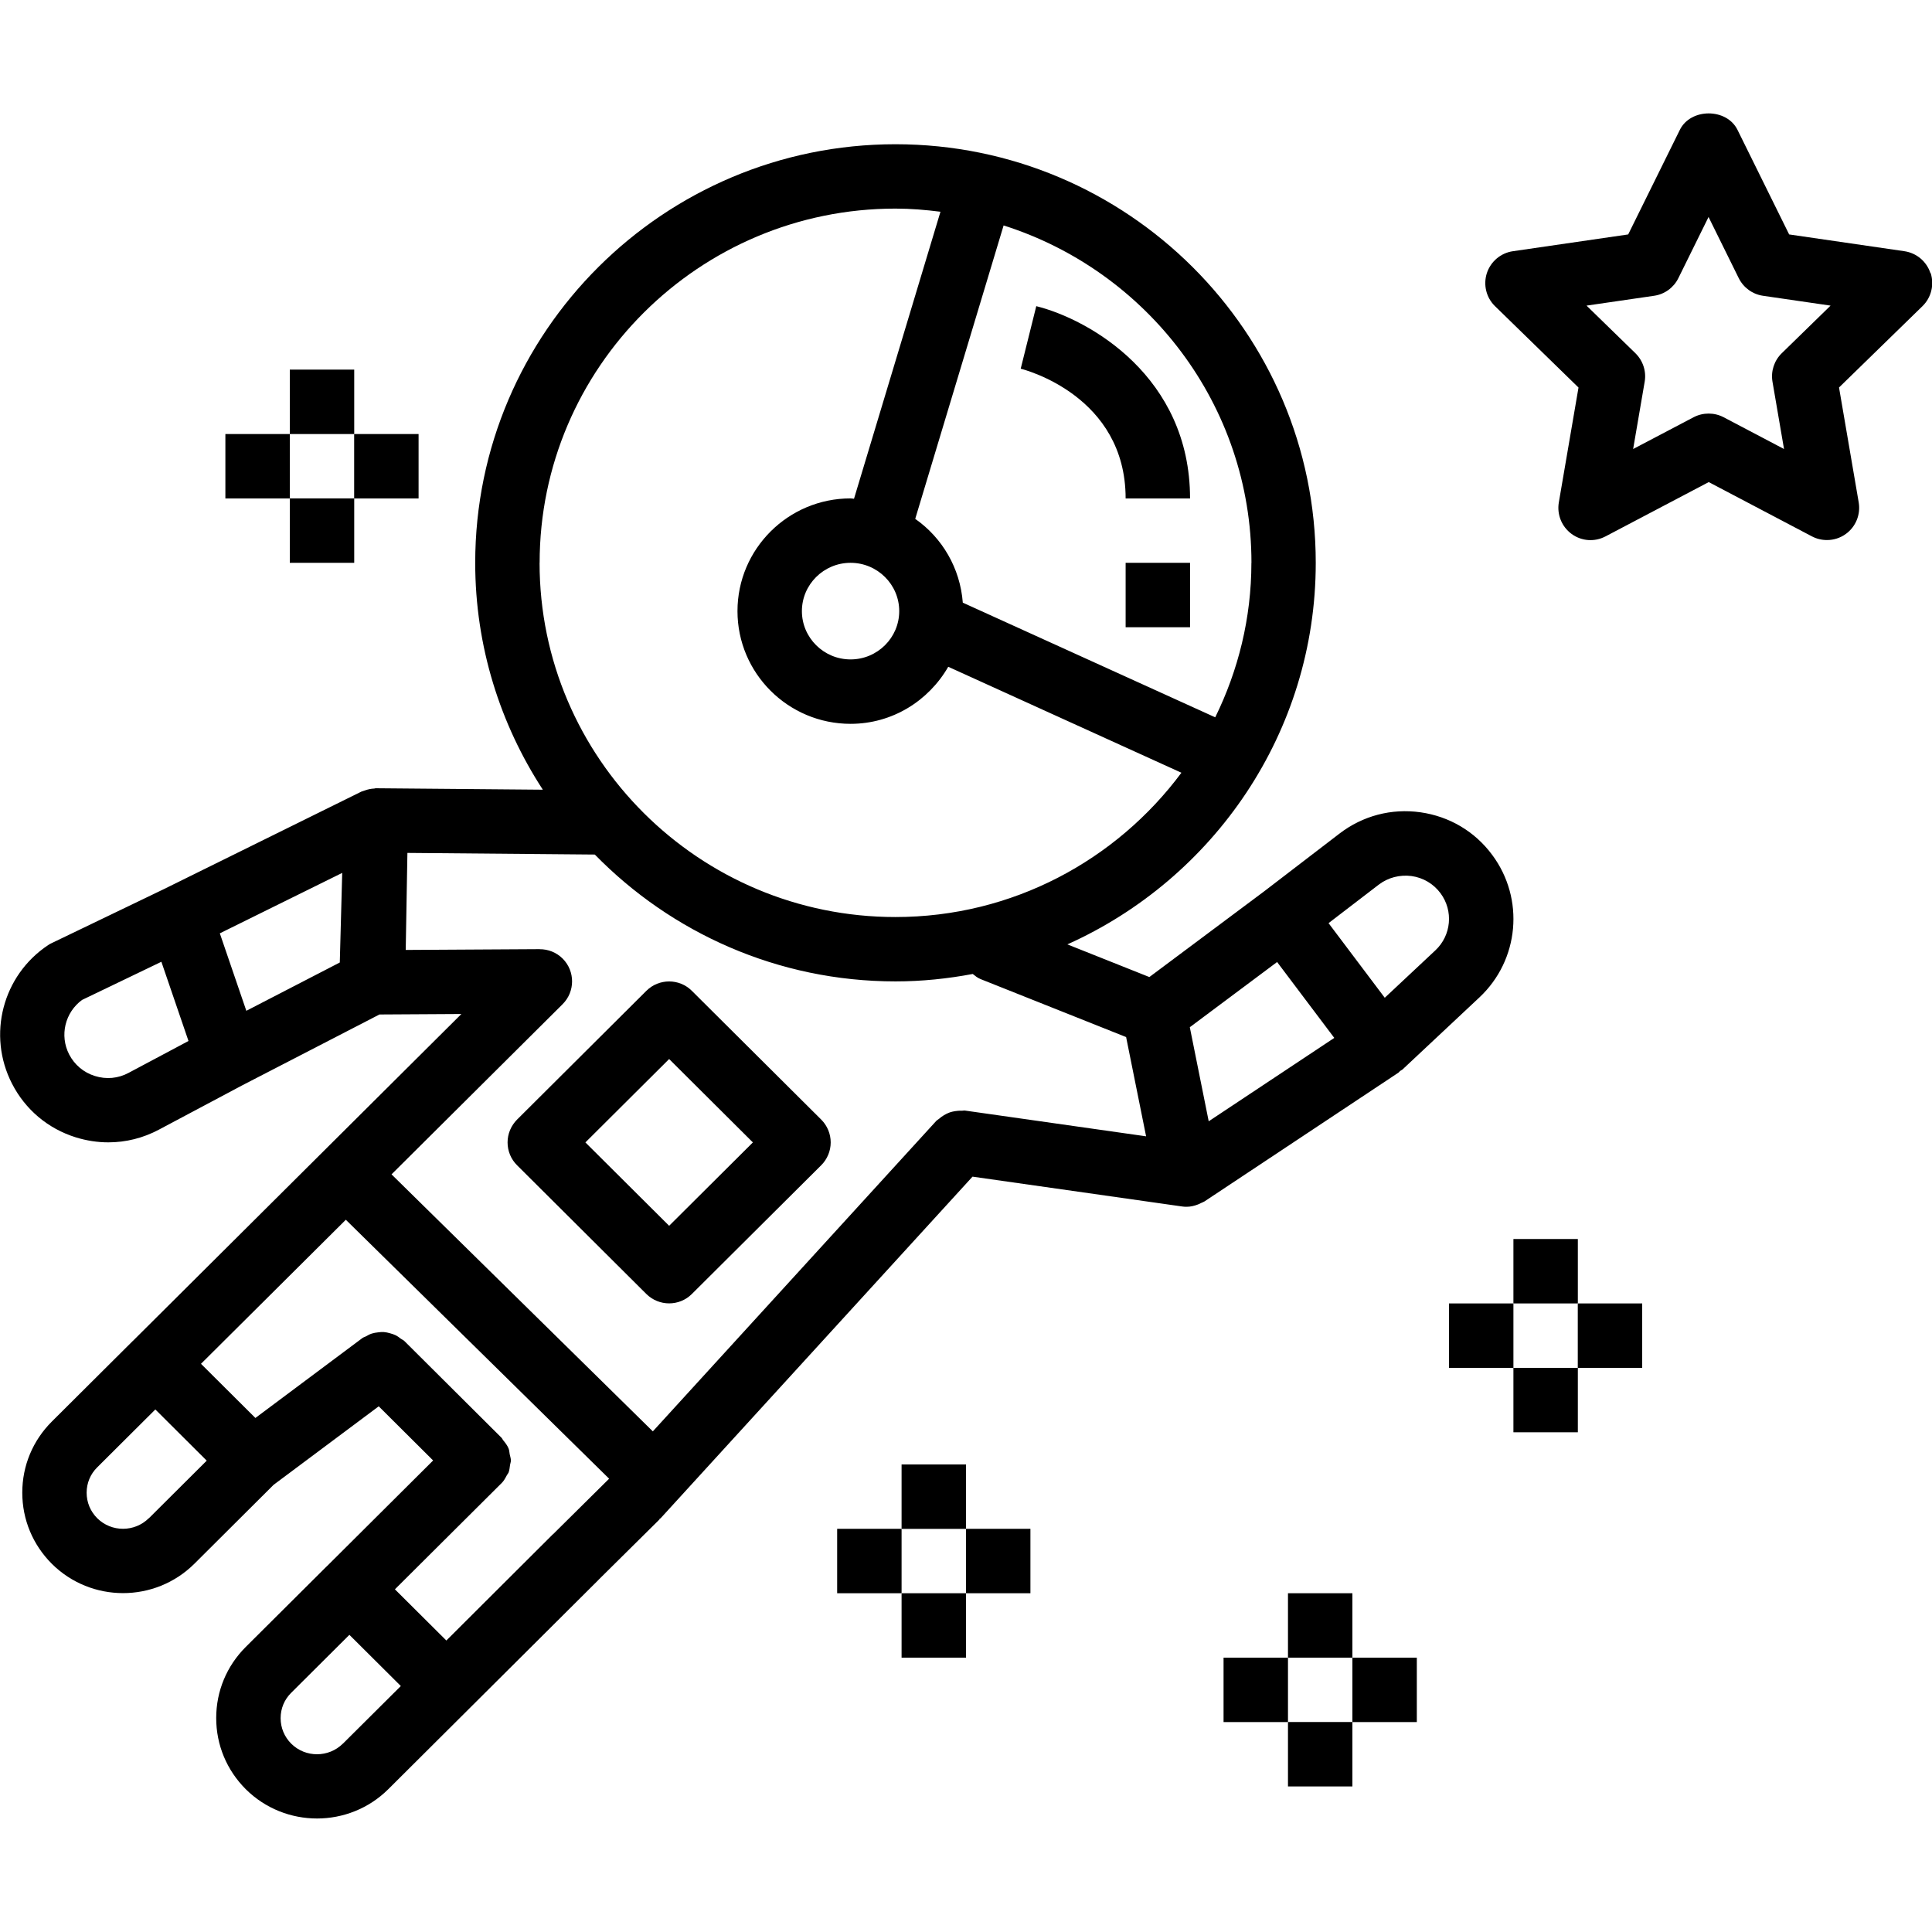
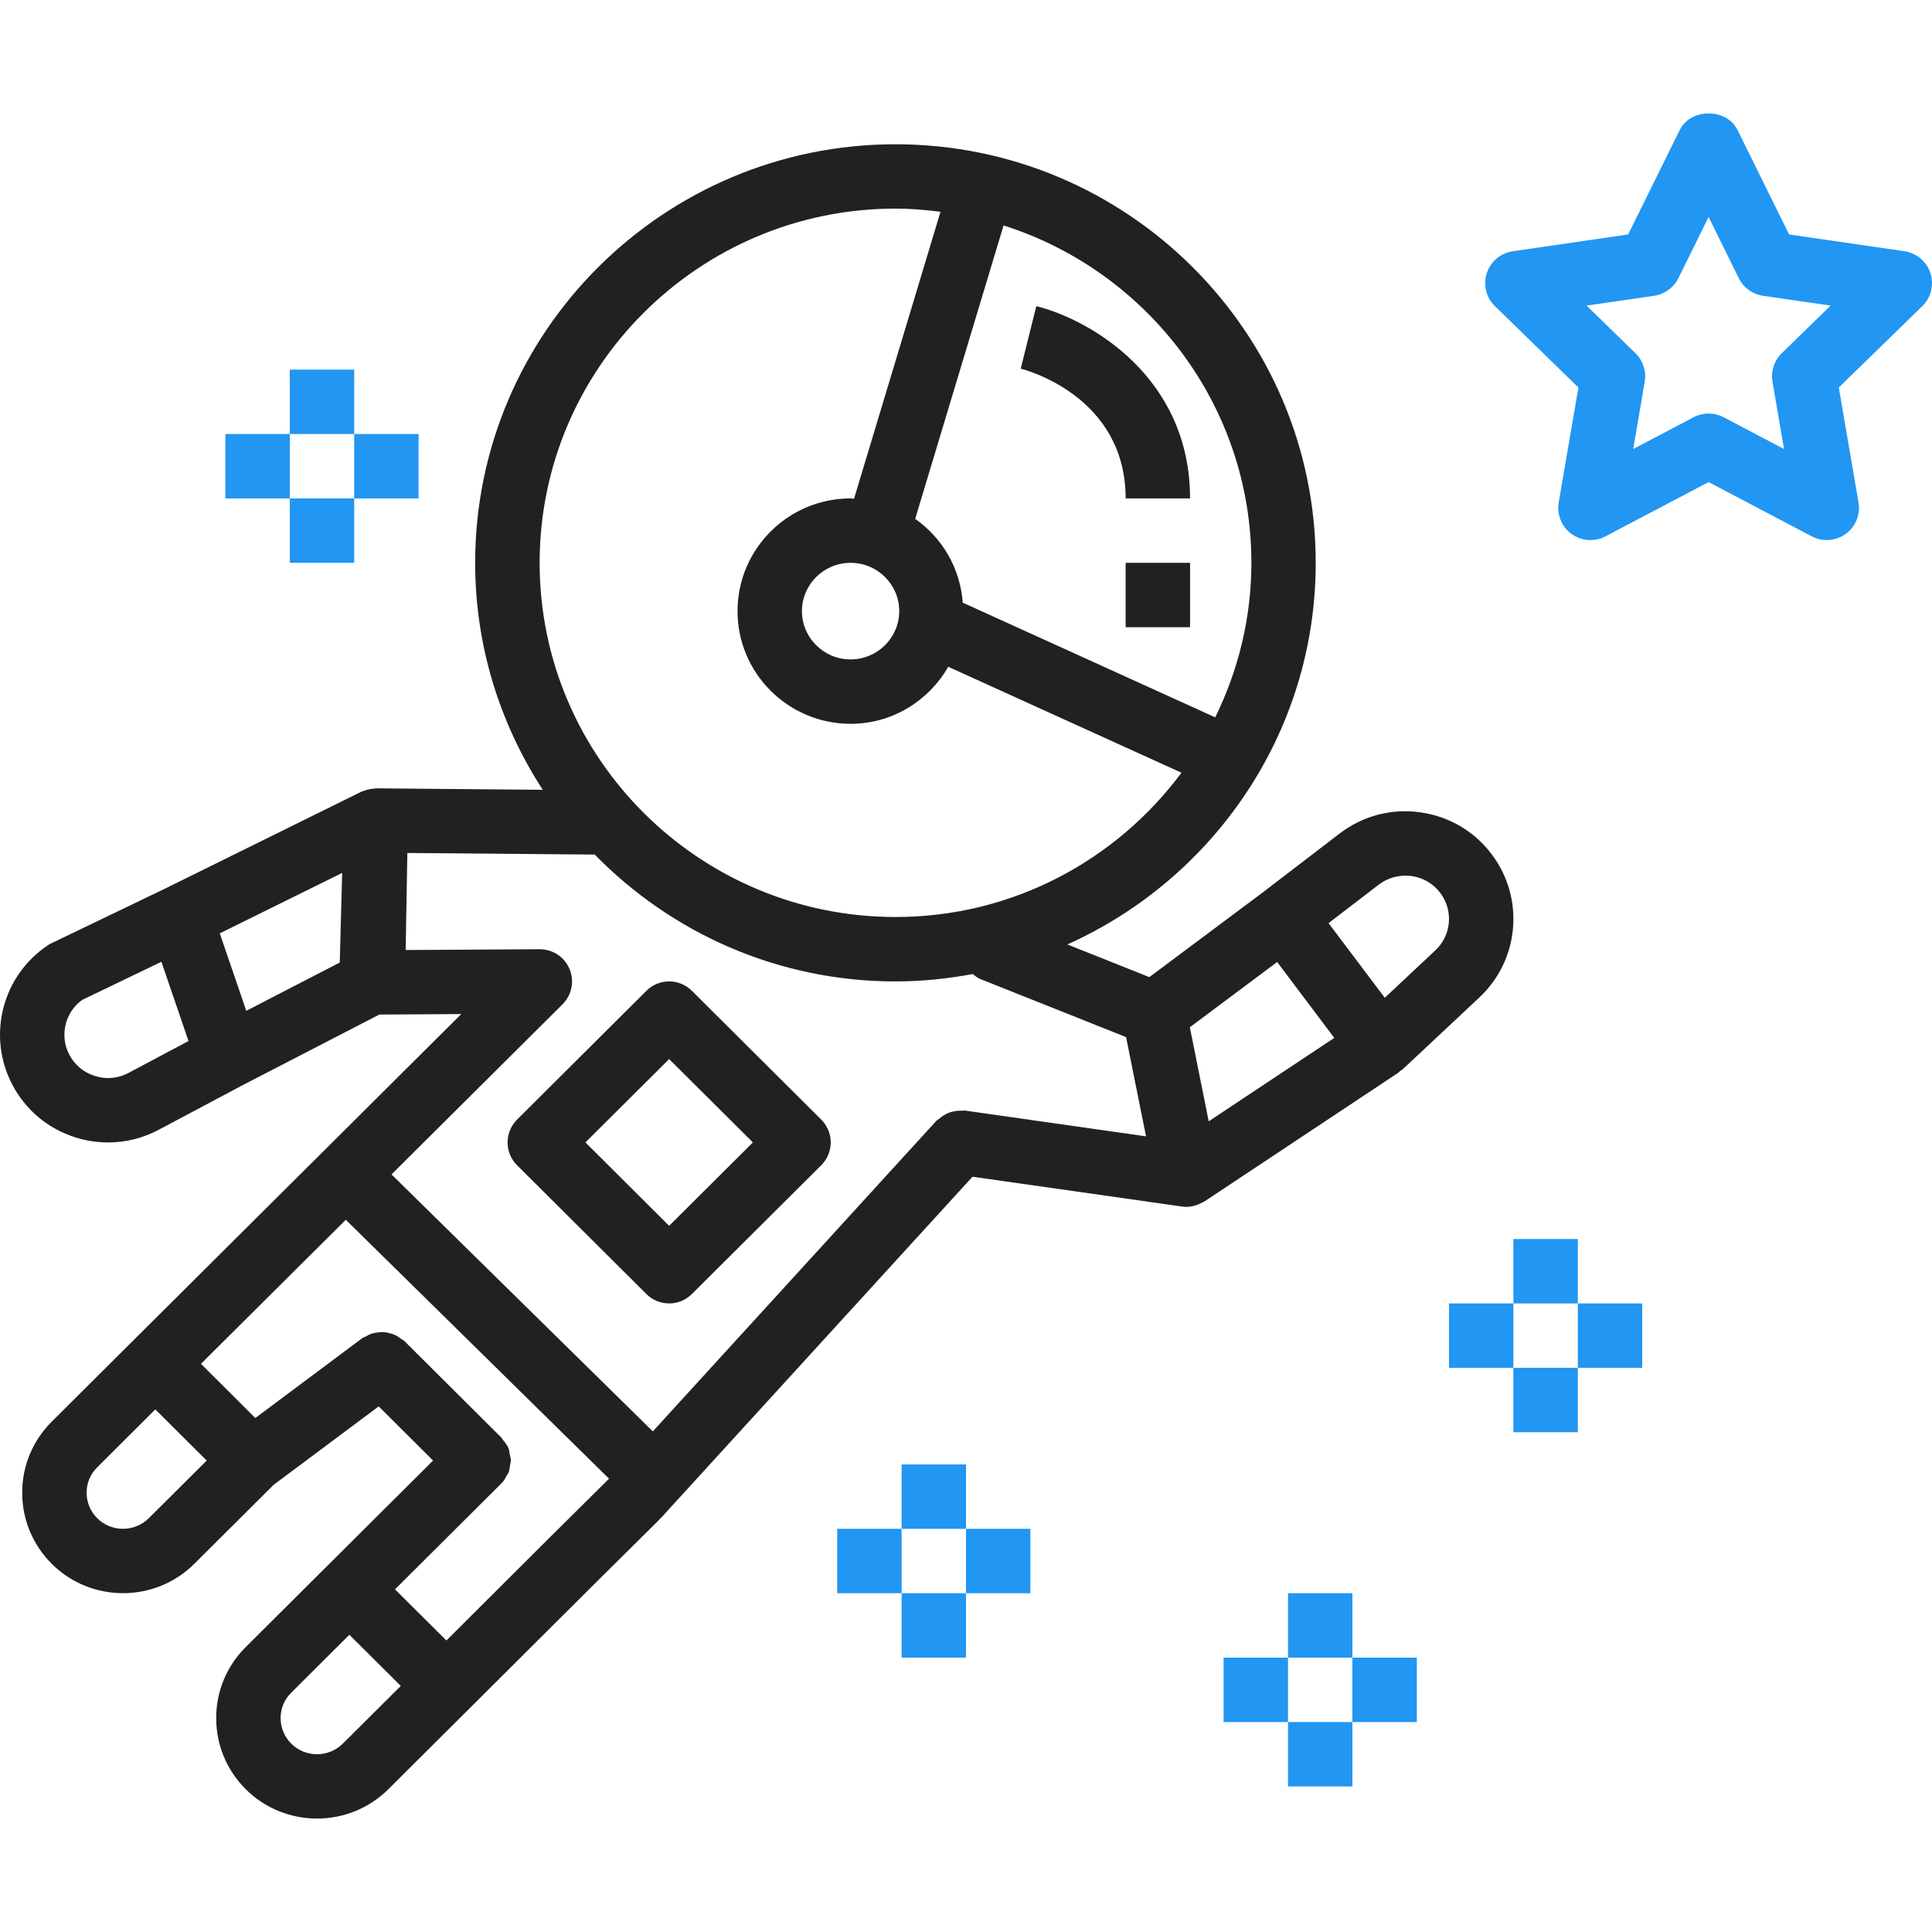
- <svg xmlns="http://www.w3.org/2000/svg" version="1.1" width="32" height="32" viewBox="0 0 32 32">
-   <path d="M31.974 4.524c-0.063-0.193-0.229-0.333-0.43-0.363l-1.91-0.278-0.855-1.731c-0.179-0.365-0.777-0.365-0.956 0l-0.855 1.731-1.91 0.278c-0.201 0.029-0.367 0.17-0.431 0.363-0.062 0.193-0.011 0.405 0.135 0.547l1.383 1.348-0.326 1.903c-0.034 0.2 0.048 0.402 0.212 0.522 0.166 0.121 0.382 0.135 0.562 0.040l1.709-0.899 1.709 0.899c0.078 0.041 0.164 0.061 0.249 0.061 0.11 0 0.221-0.034 0.314-0.102 0.164-0.119 0.246-0.322 0.212-0.522l-0.326-1.903 1.383-1.348c0.145-0.142 0.197-0.354 0.135-0.547zM29.511 5.851c-0.125 0.122-0.183 0.299-0.153 0.472l0.191 1.114-1-0.526c-0.078-0.041-0.163-0.061-0.249-0.061s-0.17 0.020-0.249 0.061l-1.001 0.526 0.191-1.114c0.030-0.173-0.028-0.349-0.153-0.472l-0.81-0.789 1.119-0.163c0.174-0.025 0.324-0.134 0.402-0.292l0.5-1.013 0.5 1.013c0.078 0.157 0.228 0.267 0.402 0.292l1.119 0.163-0.809 0.789z" />
-   <path d="M26.134 20.522h-1.067v1.067h1.067v-1.067z" />
-   <path d="M26.134 22.656h-1.067v1.067h1.067v-1.067z" />
-   <path d="M27.2 21.589h-1.067v1.067h1.067v-1.067z" />
-   <path d="M25.067 21.589h-1.067v1.067h1.067v-1.067z" />
-   <path d="M22.4 26.389h-1.067v1.067h1.067v-1.067z" />
-   <path d="M22.4 28.522h-1.067v1.067h1.067v-1.067z" />
-   <path d="M23.467 27.456h-1.067v1.067h1.067v-1.067z" />
-   <path d="M21.333 27.456h-1.067v1.067h1.067v-1.067z" />
-   <path d="M16 24.256h-1.067v1.067h1.067v-1.067z" />
-   <path d="M16 26.389h-1.067v1.067h1.067v-1.067z" />
-   <path d="M17.067 25.322h-1.067v1.067h1.067v-1.067z" />
-   <path d="M14.933 25.322h-1.067v1.067h1.067v-1.067z" />
-   <path d="M5.867 6.122h-1.067v1.067h1.067v-1.067z" />
-   <path d="M5.867 8.255h-1.067v1.067h1.067v-1.067z" />
-   <path d="M6.933 7.189h-1.067v1.067h1.067v-1.067z" />
-   <path d="M4.8 7.189h-1.067v1.067h1.067v-1.067z" />
-   <path d="M24.715 14.159c-0.287-0.388-0.709-0.637-1.188-0.705-0.481-0.068-0.956 0.058-1.34 0.352l-1.252 0.96-1.898 1.417-1.358-0.541c2.421-1.086 4.114-3.508 4.114-6.32 0-3.823-3.123-6.933-6.961-6.933s-6.961 3.11-6.961 6.933c0 1.386 0.414 2.674 1.12 3.758l-2.764-0.024c-0.002 0-0.003 0-0.005 0-0.009 0-0.015 0.004-0.023 0.005-0.053 0.002-0.105 0.013-0.155 0.031-0.013 0.005-0.026 0.008-0.038 0.013-0.006 0.003-0.013 0.003-0.019 0.006l-3.233 1.596c-0.001 0-0.001 0-0.001 0.001l-1.893 0.911c-0.021 0.009-0.042 0.021-0.063 0.035-0.755 0.502-1.012 1.489-0.598 2.295 0.22 0.429 0.595 0.745 1.056 0.889 0.178 0.055 0.359 0.083 0.539 0.083 0.29 0 0.577-0.071 0.839-0.211l1.388-0.738 2.264-1.169 1.357-0.008-5.442 5.416c-0.001 0.001-0.001 0.001-0.002 0.001l-1.339 1.333c-0.316 0.315-0.49 0.732-0.49 1.178s0.174 0.863 0.49 1.179c0.325 0.323 0.752 0.485 1.179 0.485s0.854-0.162 1.18-0.485l1.314-1.309 1.741-1.3 0.901 0.897-1.762 1.754c-0 0.001-0.001 0.001-0.002 0.001l-1.339 1.333c-0.316 0.315-0.49 0.732-0.49 1.178s0.174 0.863 0.49 1.179c0.325 0.323 0.753 0.485 1.18 0.485s0.855-0.162 1.18-0.485l3.482-3.467c0.001-0.001 0.001-0.001 0.001-0.002l1.010-1-0.004-0.004c0.006-0.006 0.015-0.009 0.022-0.015l5.166-5.658 3.471 0.494c0.025 0.004 0.050 0.005 0.075 0.005 0.065 0 0.127-0.015 0.187-0.038 0.018-0.006 0.033-0.015 0.050-0.023 0.019-0.010 0.039-0.015 0.058-0.027l3.213-2.133c0.012-0.008 0.018-0.021 0.029-0.029 0.013-0.010 0.029-0.014 0.041-0.026l1.271-1.191c0.662-0.62 0.753-1.635 0.212-2.362zM2.13 17.77c-0.173 0.093-0.37 0.111-0.558 0.052-0.187-0.058-0.338-0.186-0.427-0.358-0.161-0.314-0.068-0.695 0.214-0.902l1.314-0.632 0.449 1.312-0.992 0.528zM5.628 15.942l-1.548 0.8-0.439-1.283 2.027-1.001-0.040 1.484zM20.727 9.322c0 0.918-0.219 1.785-0.599 2.559l-4.181-1.899c-0.044-0.573-0.341-1.075-0.788-1.388l1.464-4.86c2.378 0.756 4.105 2.974 4.105 5.588zM8.938 9.322c0-3.235 2.644-5.867 5.894-5.867 0.253 0 0.5 0.021 0.745 0.052l-1.432 4.754c-0.019-0.001-0.037-0.006-0.057-0.006-1.033 0-1.873 0.837-1.873 1.867s0.84 1.867 1.873 1.867c0.694 0 1.294-0.383 1.618-0.945l3.862 1.755c-1.075 1.446-2.795 2.39-4.737 2.39-3.25 0-5.894-2.632-5.894-5.867zM14.894 10.122c0 0.441-0.362 0.8-0.806 0.8s-0.806-0.359-0.806-0.8c0-0.441 0.362-0.8 0.806-0.8s0.806 0.359 0.806 0.8zM2.465 25.146c-0.236 0.234-0.619 0.234-0.854 0.001-0.114-0.114-0.176-0.263-0.176-0.423s0.062-0.309 0.176-0.421l0.962-0.958 0.851 0.848-0.959 0.955zM5.679 28.88c-0.236 0.234-0.619 0.235-0.855 0.001-0.114-0.114-0.176-0.263-0.176-0.423s0.062-0.309 0.176-0.421l0.963-0.959 0.852 0.848-0.96 0.955zM9.16 25.411c-0.001 0-0.001 0-0.002 0.001l-1.765 1.76-0.852-0.848 1.763-1.755c0 0 0 0 0-0s0.001-0.001 0.002-0.001c0.040-0.040 0.065-0.088 0.090-0.135 0.007-0.014 0.020-0.026 0.026-0.040 0.017-0.041 0.019-0.085 0.026-0.129 0.003-0.025 0.014-0.047 0.014-0.073 0-0.036-0.013-0.070-0.020-0.106-0.006-0.032-0.006-0.065-0.019-0.095-0.020-0.050-0.055-0.094-0.091-0.138-0.010-0.012-0.014-0.027-0.025-0.038 0 0 0 0-0.001 0s-0.001-0.002-0.001-0.002l-1.607-1.6c-0.017-0.017-0.039-0.024-0.058-0.038-0.028-0.022-0.055-0.042-0.087-0.058-0.030-0.015-0.061-0.024-0.093-0.033-0.034-0.010-0.067-0.017-0.103-0.020-0.033-0.002-0.063 0.001-0.095 0.005-0.036 0.004-0.069 0.009-0.104 0.020-0.034 0.011-0.063 0.027-0.094 0.045-0.020 0.011-0.042 0.015-0.061 0.029l-1.773 1.324-0.901-0.897 2.399-2.386 4.361 4.289-0.928 0.919zM15.979 18.394c-0.015-0.002-0.030 0.004-0.045 0.003-0.039-0.002-0.076 0.001-0.115 0.007-0.030 0.005-0.059 0.011-0.088 0.021-0.034 0.012-0.065 0.028-0.097 0.047-0.030 0.018-0.057 0.037-0.083 0.061-0.013 0.011-0.028 0.017-0.040 0.029l-4.698 5.146-4.328-4.257 2.833-2.818c0.209-0.208 0.21-0.546 0.002-0.755-0.105-0.105-0.243-0.157-0.381-0.156v-0.001l-2.219 0.013 0.028-1.607 3.104 0.027c1.265 1.294 3.029 2.101 4.981 2.101 0.437 0 0.864-0.045 1.279-0.123 0.040 0.032 0.079 0.065 0.13 0.085l2.41 0.96 0.331 1.644-3.003-0.427zM20.020 18.572l-0.313-1.558 1.446-1.080 0.947 1.257-2.080 1.381zM23.774 15.741l-0.838 0.785-0.931-1.236 0.831-0.637c0.155-0.119 0.351-0.168 0.543-0.143 0.193 0.027 0.364 0.128 0.48 0.284 0.217 0.292 0.18 0.699-0.085 0.947z" />
-   <path d="M13.602 18.544l-2.143-2.133c-0.207-0.207-0.545-0.207-0.753 0l-2.142 2.133c-0.1 0.101-0.157 0.236-0.157 0.378s0.056 0.278 0.157 0.378l2.142 2.133c0.104 0.103 0.241 0.155 0.377 0.155s0.273-0.052 0.376-0.155l2.143-2.133c0.1-0.1 0.157-0.236 0.157-0.378s-0.057-0.278-0.157-0.378zM11.083 20.303l-1.387-1.381 1.387-1.381 1.387 1.381-1.387 1.381z" />
-   <path d="M17.164 5.071l-0.258 1.036c0.071 0.018 1.738 0.452 1.738 2.149h1.067c-0-2.017-1.666-2.965-2.547-3.185z" />
-   <path d="M19.711 9.322h-1.067v1.067h1.067v-1.067z" />
+ <svg xmlns="http://www.w3.org/2000/svg" width="70" height="70" viewBox="0 0 70 70" fill="none">
+   <path d="M69.943 9.896C69.806 9.475 69.442 9.167 69.002 9.103L64.823 8.495L62.953 4.708C62.561 3.91 61.253 3.91 60.861 4.708L58.991 8.495L54.811 9.103C54.372 9.167 54.008 9.474 53.869 9.897C53.732 10.319 53.845 10.783 54.164 11.092L57.189 14.041L56.475 18.203C56.401 18.641 56.58 19.083 56.938 19.345C57.301 19.608 57.775 19.641 58.168 19.433L61.906 17.467L65.644 19.433C65.815 19.523 66.002 19.567 66.188 19.567C66.429 19.567 66.671 19.492 66.874 19.344C67.233 19.083 67.413 18.641 67.337 18.203L66.623 14.04L69.648 11.092C69.965 10.782 70.08 10.319 69.943 9.896ZM64.556 12.799C64.281 13.066 64.156 13.454 64.221 13.832L64.638 16.269L62.45 15.118C62.279 15.029 62.093 14.984 61.906 14.984C61.719 14.984 61.534 15.029 61.362 15.118L59.174 16.269L59.591 13.832C59.657 13.454 59.531 13.068 59.257 12.799L57.484 11.072L59.932 10.717C60.312 10.662 60.64 10.423 60.811 10.078L61.905 7.862L62.999 10.078C63.17 10.422 63.497 10.662 63.878 10.717L66.326 11.072L64.556 12.799Z" fill="#2196F3" />
+   <path d="M57.167 44.892H54.834V47.226H57.167V44.892Z" fill="#2196F3" />
+   <path d="M57.167 49.559H54.834V51.892H57.167V49.559Z" fill="#2196F3" />
+   <path d="M59.5 47.226H57.167V49.559H59.5V47.226Z" fill="#2196F3" />
+   <path d="M54.834 47.226H52.5V49.559H54.834V47.226Z" fill="#2196F3" />
+   <path d="M49 57.726H46.667V60.059H49V57.726Z" fill="#2196F3" />
+   <path d="M49 62.393H46.667V64.726H49V62.393Z" fill="#2196F3" />
+   <path d="M51.334 60.059H49V62.393H51.334V60.059Z" fill="#2196F3" />
+   <path d="M46.667 60.059H44.333V62.393H46.667V60.059Z" fill="#2196F3" />
+   <path d="M35 53.059H32.667V55.393H35V53.059Z" fill="#2196F3" />
+   <path d="M35 57.726H32.667V60.059H35V57.726Z" fill="#2196F3" />
+   <path d="M37.333 55.392H35V57.726H37.333V55.392Z" fill="#2196F3" />
+   <path d="M32.667 55.392H30.333V57.726H32.667V55.392Z" fill="#2196F3" />
+   <path d="M12.833 13.392H10.5V15.725H12.833V13.392Z" fill="#2196F3" />
+   <path d="M12.833 18.059H10.5V20.392H12.833V18.059Z" fill="#2196F3" />
+   <path d="M15.166 15.725H12.833V18.059H15.166V15.725Z" fill="#2196F3" />
+   <path d="M10.5 15.725H8.166V18.059H10.5V15.725Z" fill="#2196F3" />
+   <path d="M54.063 30.974C53.435 30.126 52.512 29.58 51.464 29.433C50.412 29.283 49.373 29.56 48.533 30.203L45.795 32.301L45.794 32.303L41.643 35.403L38.672 34.219C43.969 31.843 47.671 26.545 47.671 20.394C47.671 12.031 40.84 5.227 32.444 5.227C24.047 5.227 17.216 12.031 17.216 20.394C17.216 23.425 18.123 26.244 19.666 28.616L13.62 28.563C13.617 28.563 13.613 28.563 13.61 28.563C13.591 28.563 13.576 28.573 13.559 28.574C13.443 28.578 13.33 28.602 13.219 28.642C13.191 28.652 13.162 28.658 13.135 28.671C13.121 28.677 13.107 28.678 13.093 28.685L6.021 32.176C6.02 32.176 6.018 32.176 6.018 32.178L1.877 34.169C1.831 34.189 1.784 34.216 1.739 34.246C0.088 35.345 -0.474 37.504 0.43 39.268C0.912 40.206 1.732 40.896 2.74 41.212C3.129 41.334 3.525 41.393 3.92 41.393C4.553 41.393 5.181 41.238 5.756 40.931L8.792 39.317L13.744 36.759L16.712 36.742L4.808 48.588C4.807 48.59 4.806 48.59 4.805 48.591L1.877 51.507C1.185 52.196 0.804 53.109 0.804 54.084C0.804 55.056 1.185 55.972 1.877 56.662C2.587 57.369 3.522 57.724 4.456 57.724C5.392 57.724 6.325 57.369 7.038 56.662L9.913 53.799L13.721 50.956L15.691 52.918L11.838 56.755C11.836 56.756 11.835 56.756 11.834 56.758L8.906 59.674C8.214 60.362 7.833 61.276 7.833 62.25C7.833 63.223 8.214 64.139 8.906 64.829C9.616 65.536 10.552 65.89 11.486 65.89C12.421 65.89 13.357 65.536 14.068 64.829L16.998 61.912L21.684 57.245C21.685 57.244 21.685 57.243 21.686 57.242L23.895 55.054L23.887 55.046C23.901 55.032 23.921 55.027 23.935 55.012L35.235 42.635L42.828 43.715C42.883 43.723 42.938 43.727 42.993 43.727C43.134 43.727 43.27 43.693 43.402 43.643C43.441 43.629 43.474 43.61 43.511 43.592C43.553 43.571 43.597 43.559 43.637 43.532L50.666 38.865C50.692 38.848 50.706 38.82 50.73 38.801C50.758 38.779 50.793 38.77 50.819 38.745L53.6 36.14C55.047 34.784 55.247 32.563 54.063 30.974ZM4.66 38.872C4.281 39.075 3.851 39.116 3.439 38.985C3.03 38.858 2.699 38.579 2.505 38.203C2.153 37.516 2.357 36.681 2.974 36.23L5.848 34.847L6.54 36.869L6.83 37.718L4.66 38.872ZM12.31 34.874L8.923 36.624L8.365 34.991L7.963 33.817L12.397 31.628L12.31 34.874ZM45.34 20.392C45.34 22.401 44.861 24.296 44.03 25.991L34.883 21.836C34.788 20.582 34.137 19.484 33.159 18.8L36.361 8.168C41.563 9.823 45.34 14.675 45.34 20.392ZM19.552 20.392C19.552 13.316 25.336 7.558 32.446 7.558C32.999 7.558 33.54 7.605 34.076 7.673L30.943 18.071C30.901 18.07 30.862 18.058 30.819 18.058C28.56 18.058 26.722 19.89 26.722 22.142C26.722 24.394 28.56 26.225 30.819 26.225C32.337 26.225 33.65 25.387 34.358 24.159L42.807 27.997C40.456 31.162 36.694 33.225 32.446 33.225C25.336 33.225 19.552 27.468 19.552 20.392ZM32.581 22.142C32.581 23.107 31.79 23.892 30.819 23.892C29.847 23.892 29.056 23.107 29.056 22.142C29.056 21.177 29.847 20.392 30.819 20.392C31.79 20.392 32.581 21.177 32.581 22.142ZM5.392 55.007C4.875 55.52 4.038 55.519 3.523 55.009C3.274 54.76 3.138 54.432 3.138 54.084C3.138 53.736 3.274 53.408 3.523 53.162L5.627 51.065L7.489 52.919L5.392 55.007ZM12.422 63.174C11.905 63.687 11.068 63.688 10.552 63.175C10.303 62.927 10.167 62.599 10.167 62.25C10.167 61.903 10.303 61.575 10.552 61.329L12.658 59.231L13.539 60.107L14.521 61.085L12.422 63.174ZM20.038 55.586C20.037 55.587 20.036 55.587 20.035 55.589L16.174 59.438L15.293 58.562L14.311 57.585L18.168 53.745C18.168 53.745 18.168 53.745 18.168 53.744C18.169 53.743 18.17 53.743 18.172 53.742C18.259 53.654 18.314 53.549 18.368 53.445C18.383 53.415 18.412 53.389 18.425 53.358C18.461 53.268 18.467 53.171 18.481 53.077C18.488 53.023 18.511 52.973 18.511 52.918C18.511 52.84 18.483 52.764 18.467 52.687C18.453 52.617 18.453 52.546 18.426 52.478C18.382 52.368 18.306 52.272 18.227 52.177C18.204 52.151 18.196 52.119 18.172 52.094C18.172 52.094 18.172 52.094 18.171 52.094C18.169 52.093 18.169 52.091 18.168 52.09L14.653 48.59C14.616 48.552 14.568 48.537 14.526 48.505C14.464 48.458 14.405 48.413 14.336 48.38C14.269 48.347 14.201 48.327 14.132 48.308C14.057 48.287 13.985 48.271 13.906 48.265C13.835 48.26 13.769 48.267 13.697 48.276C13.619 48.285 13.546 48.295 13.47 48.32C13.396 48.343 13.331 48.379 13.264 48.418C13.22 48.442 13.171 48.451 13.13 48.481L9.251 51.377L7.281 49.414L12.529 44.195L22.067 53.576L20.038 55.586ZM34.955 40.237C34.921 40.233 34.889 40.245 34.855 40.243C34.77 40.238 34.689 40.244 34.603 40.258C34.537 40.27 34.474 40.283 34.411 40.305C34.336 40.331 34.269 40.366 34.2 40.407C34.134 40.447 34.075 40.489 34.018 40.542C33.99 40.566 33.956 40.578 33.93 40.606L23.653 51.862L14.185 42.551L20.383 36.386C20.839 35.931 20.841 35.192 20.386 34.735C20.156 34.505 19.854 34.392 19.552 34.393V34.392L14.698 34.421L14.759 30.905L21.549 30.963C24.317 33.794 28.176 35.559 32.446 35.559C33.403 35.559 34.336 35.46 35.245 35.291C35.332 35.361 35.419 35.432 35.528 35.476L40.8 37.576L41.133 39.235L41.523 41.172L34.955 40.237ZM43.794 40.627L43.11 37.219L46.274 34.856L47.102 35.955L48.344 37.605L43.794 40.627ZM52.005 34.434L50.173 36.151L48.136 33.447L49.954 32.053C50.294 31.792 50.722 31.685 51.142 31.74C51.564 31.8 51.938 32.02 52.192 32.362C52.666 33 52.585 33.891 52.005 34.434Z" fill="#212121" />
+   <path d="M29.755 40.565L25.067 35.898C24.613 35.445 23.875 35.445 23.421 35.898L18.734 40.565C18.515 40.786 18.391 41.082 18.391 41.392C18.391 41.703 18.514 42 18.734 42.219L23.421 46.886C23.648 47.112 23.947 47.226 24.244 47.226C24.542 47.226 24.84 47.112 25.067 46.886L29.755 42.219C29.974 42 30.099 41.703 30.099 41.392C30.099 41.082 29.975 40.784 29.755 40.565ZM24.244 44.413L21.211 41.392L24.244 38.372L27.279 41.392L24.244 44.413Z" fill="#212121" />
+   <path d="M37.547 11.092L36.983 13.358C37.139 13.397 40.784 14.346 40.784 18.059H43.118C43.118 13.646 39.474 11.572 37.547 11.092Z" fill="#212121" />
+   <path d="M43.118 20.392H40.784V22.725H43.118V20.392Z" fill="#212121" />
</svg>
